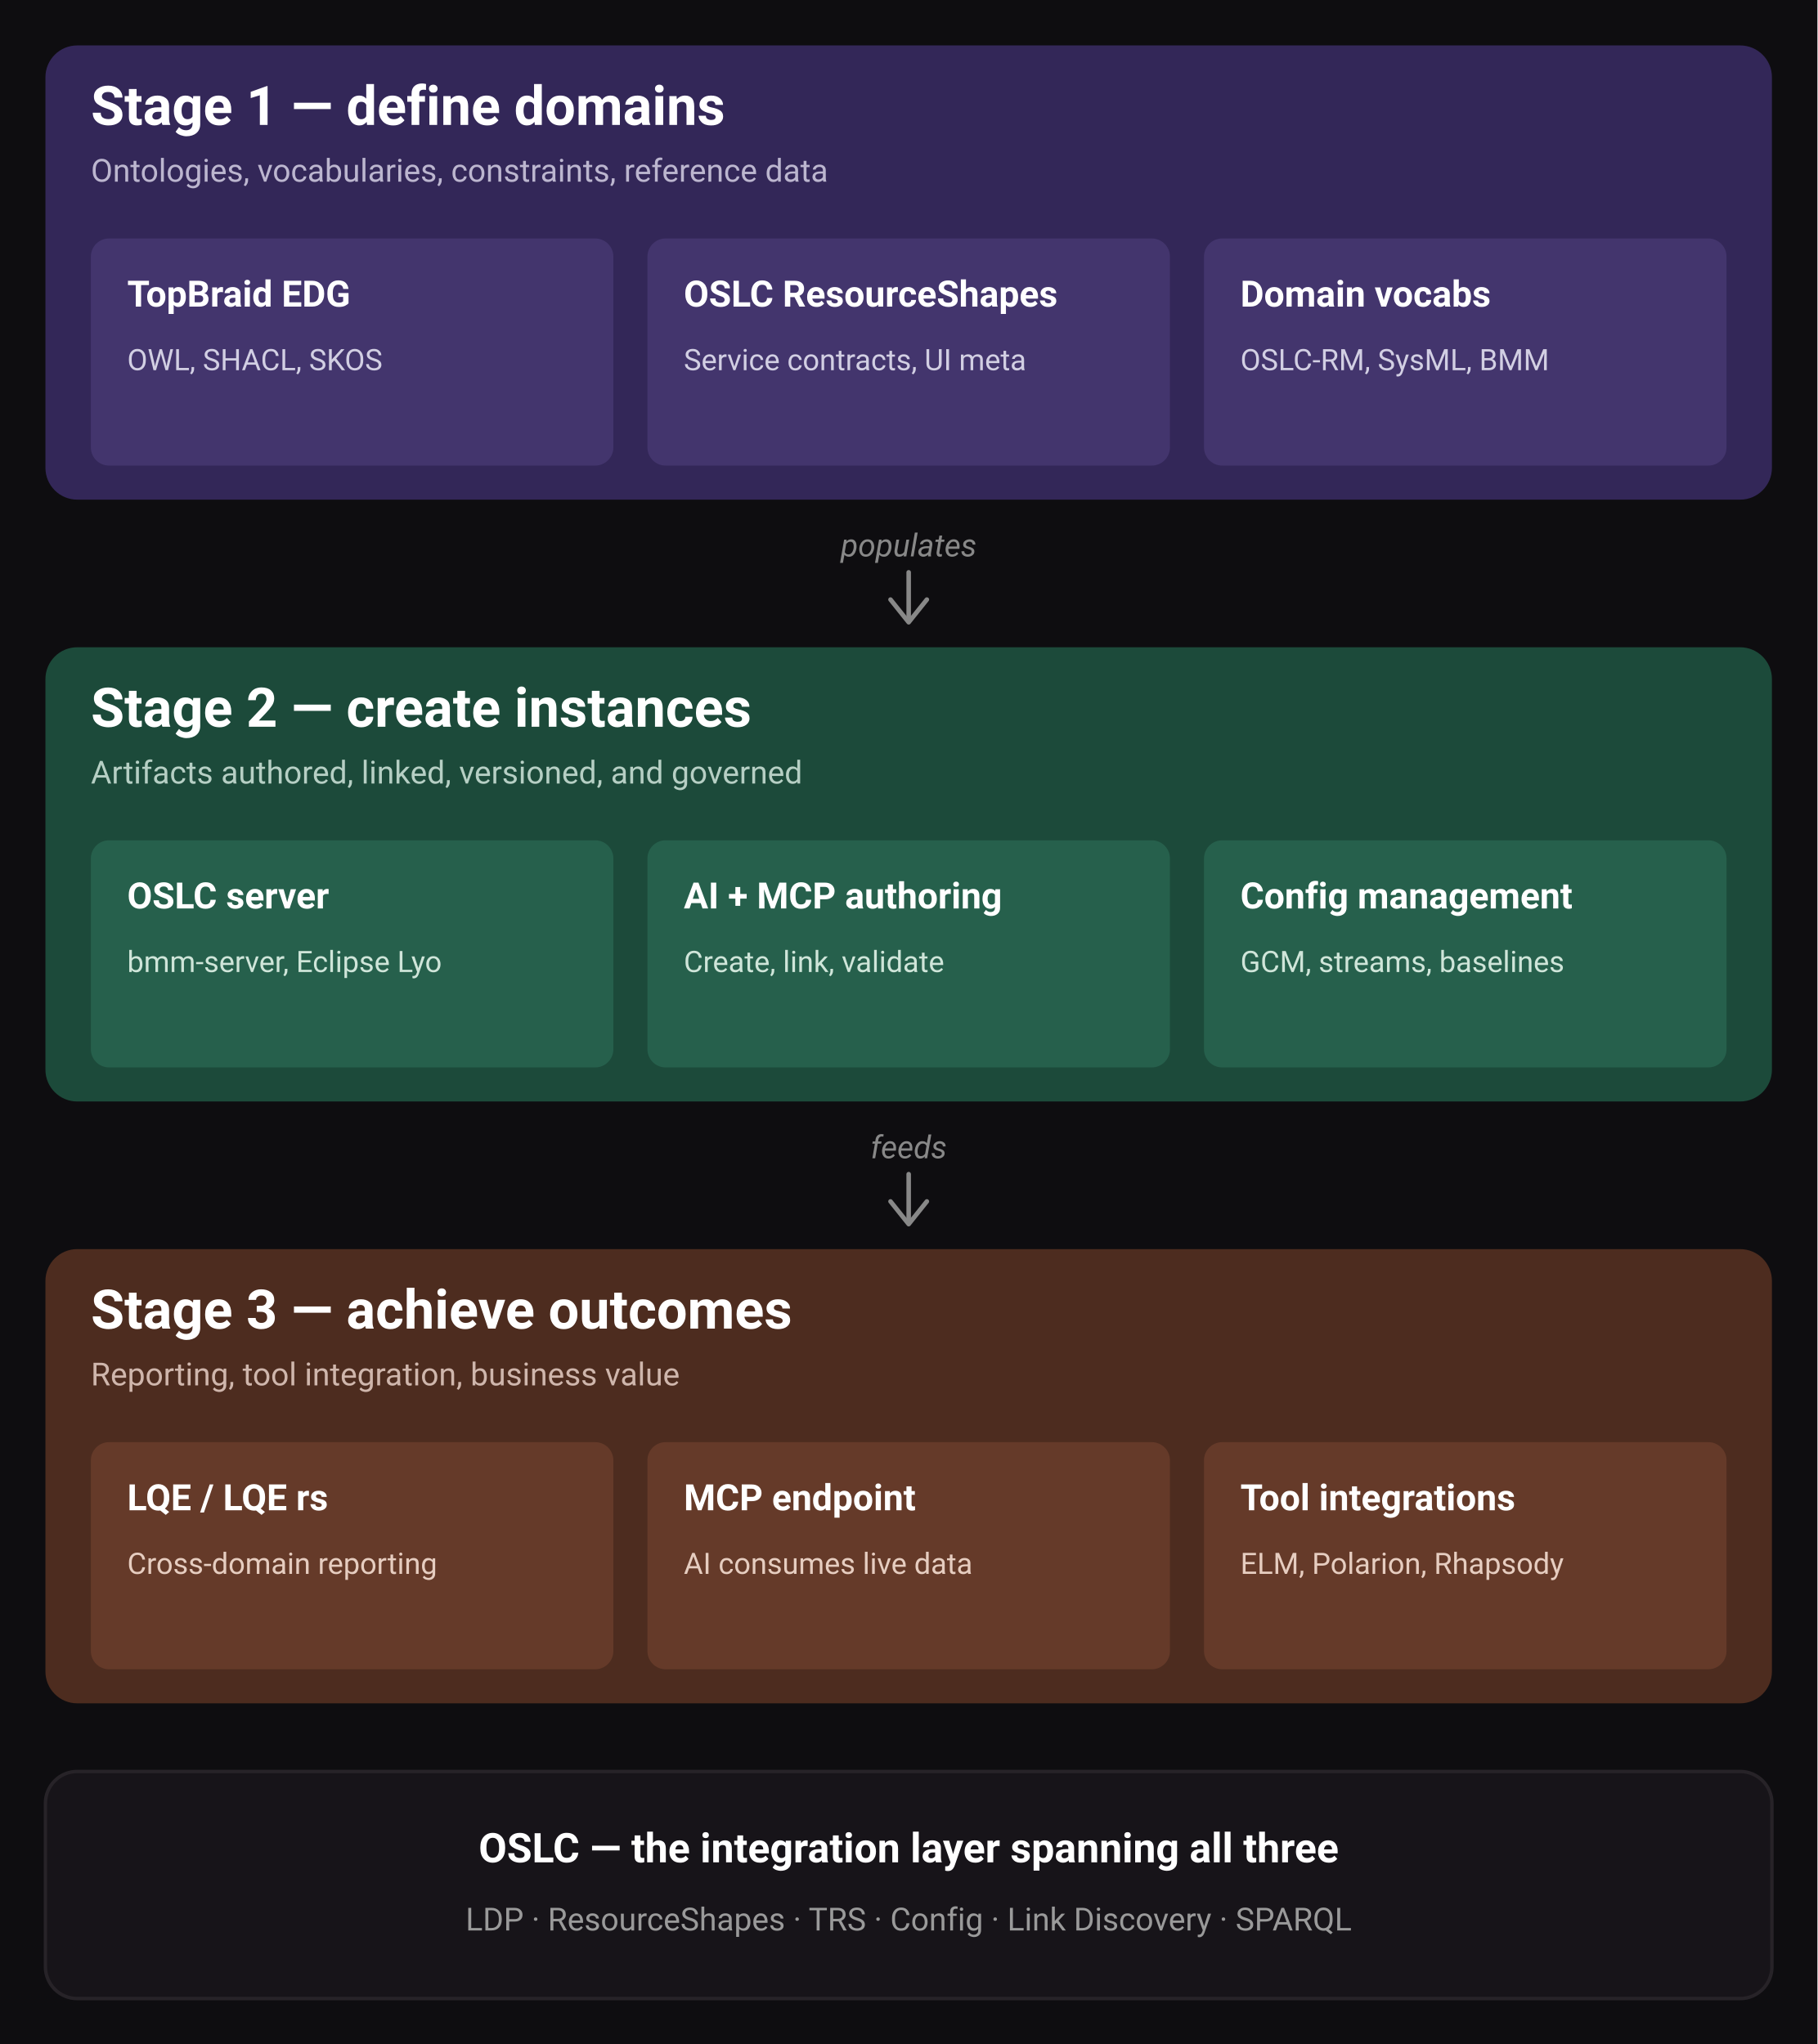
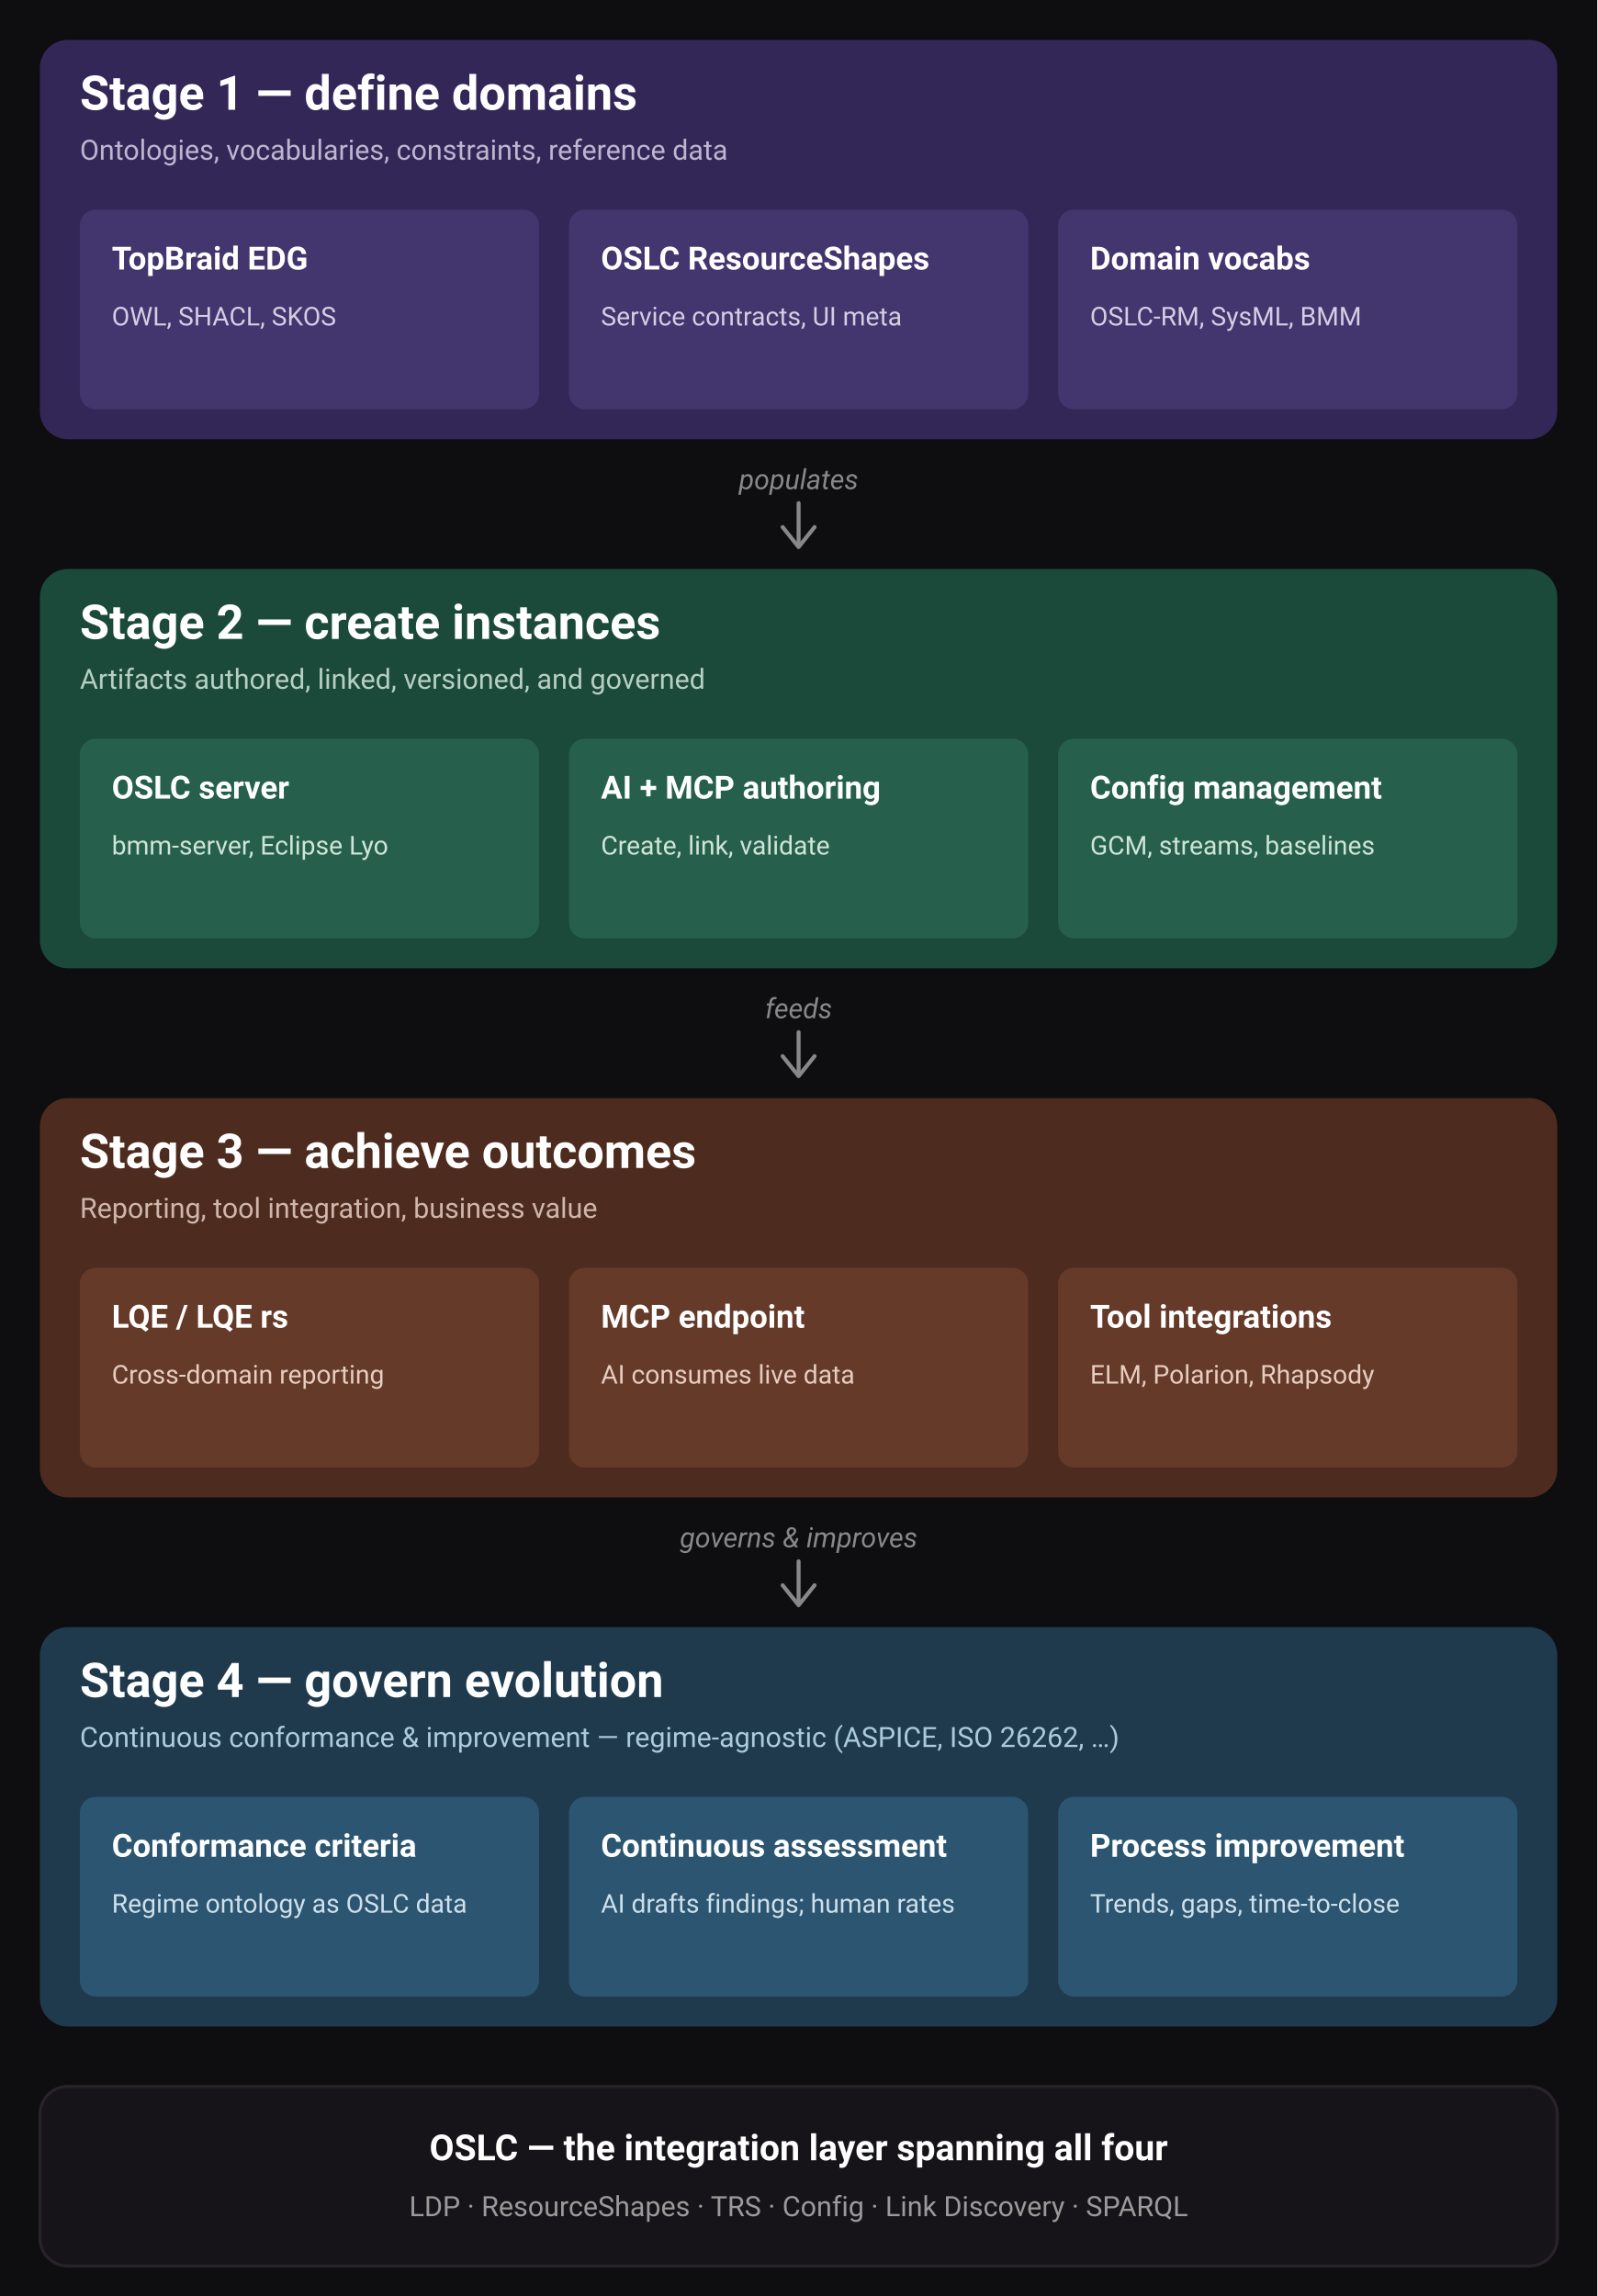
- <svg xmlns="http://www.w3.org/2000/svg" viewBox="0 0 800 900" font-family="-apple-system, BlinkMacSystemFont, 'Segoe UI', Roboto, Helvetica, Arial, sans-serif">
-   <rect width="800" height="900" fill="#0e0d10" />
+ <svg xmlns="http://www.w3.org/2000/svg" viewBox="0 0 800 1150" font-family="-apple-system, BlinkMacSystemFont, 'Segoe UI', Roboto, Helvetica, Arial, sans-serif">
+   <rect width="800" height="1150" fill="#0e0d10" />
  <rect x="20" y="20" width="760" height="200" rx="14" fill="#332758" />
  <text x="40" y="55" fill="#ffffff" font-size="24" font-weight="700">Stage 1 — define domains</text>
  <text x="40" y="80" fill="#bcb6cf" font-size="14">Ontologies, vocabularies, constraints, reference data</text>
  <g transform="translate(40, 105)">
    <rect width="230" height="100" rx="8" fill="#43356d" />
    <text x="16" y="30" fill="#ffffff" font-size="16" font-weight="700">TopBraid EDG</text>
    <text x="16" y="58" fill="#d2cfe3" font-size="13">OWL, SHACL, SKOS</text>
  </g>
  <g transform="translate(285, 105)">
    <rect width="230" height="100" rx="8" fill="#43356d" />
    <text x="16" y="30" fill="#ffffff" font-size="16" font-weight="700">OSLC ResourceShapes</text>
    <text x="16" y="58" fill="#d2cfe3" font-size="13">Service contracts, UI meta</text>
  </g>
  <g transform="translate(530, 105)">
    <rect width="230" height="100" rx="8" fill="#43356d" />
    <text x="16" y="30" fill="#ffffff" font-size="16" font-weight="700">Domain vocabs</text>
    <text x="16" y="58" fill="#d2cfe3" font-size="13">OSLC-RM, SysML, BMM</text>
  </g>
  <text x="400" y="245" fill="#888" font-size="14" text-anchor="middle" font-style="italic">populates</text>
  <path d="M 400 252 L 400 272" stroke="#888" stroke-width="2" stroke-linecap="round" />
  <path d="M 392 264 L 400 274 L 408 264" stroke="#888" stroke-width="2" fill="none" stroke-linecap="round" stroke-linejoin="round" />
  <rect x="20" y="285" width="760" height="200" rx="14" fill="#1c4a3a" />
  <text x="40" y="320" fill="#ffffff" font-size="24" font-weight="700">Stage 2 — create instances</text>
  <text x="40" y="345" fill="#b6cfc4" font-size="14">Artifacts authored, linked, versioned, and governed</text>
  <g transform="translate(40, 370)">
    <rect width="230" height="100" rx="8" fill="#26604c" />
    <text x="16" y="30" fill="#ffffff" font-size="16" font-weight="700">OSLC server</text>
    <text x="16" y="58" fill="#cfe5d9" font-size="13">bmm-server, Eclipse Lyo</text>
  </g>
  <g transform="translate(285, 370)">
    <rect width="230" height="100" rx="8" fill="#26604c" />
    <text x="16" y="30" fill="#ffffff" font-size="16" font-weight="700">AI + MCP authoring</text>
    <text x="16" y="58" fill="#cfe5d9" font-size="13">Create, link, validate</text>
  </g>
  <g transform="translate(530, 370)">
    <rect width="230" height="100" rx="8" fill="#26604c" />
    <text x="16" y="30" fill="#ffffff" font-size="16" font-weight="700">Config management</text>
    <text x="16" y="58" fill="#cfe5d9" font-size="13">GCM, streams, baselines</text>
  </g>
  <text x="400" y="510" fill="#888" font-size="14" text-anchor="middle" font-style="italic">feeds</text>
  <path d="M 400 517 L 400 537" stroke="#888" stroke-width="2" stroke-linecap="round" />
  <path d="M 392 529 L 400 539 L 408 529" stroke="#888" stroke-width="2" fill="none" stroke-linecap="round" stroke-linejoin="round" />
  <rect x="20" y="550" width="760" height="200" rx="14" fill="#4d2c1f" />
  <text x="40" y="585" fill="#ffffff" font-size="24" font-weight="700">Stage 3 — achieve outcomes</text>
  <text x="40" y="610" fill="#cfb6ac" font-size="14">Reporting, tool integration, business value</text>
  <g transform="translate(40, 635)">
    <rect width="230" height="100" rx="8" fill="#653a29" />
    <text x="16" y="30" fill="#ffffff" font-size="16" font-weight="700">LQE / LQE rs</text>
    <text x="16" y="58" fill="#e6cdc0" font-size="13">Cross-domain reporting</text>
  </g>
  <g transform="translate(285, 635)">
    <rect width="230" height="100" rx="8" fill="#653a29" />
    <text x="16" y="30" fill="#ffffff" font-size="16" font-weight="700">MCP endpoint</text>
    <text x="16" y="58" fill="#e6cdc0" font-size="13">AI consumes live data</text>
  </g>
  <g transform="translate(530, 635)">
    <rect width="230" height="100" rx="8" fill="#653a29" />
    <text x="16" y="30" fill="#ffffff" font-size="16" font-weight="700">Tool integrations</text>
    <text x="16" y="58" fill="#e6cdc0" font-size="13">ELM, Polarion, Rhapsody</text>
  </g>
-   <rect x="20" y="780" width="760" height="100" rx="14" fill="#171419" stroke="#272328" stroke-width="1.5" />
-   <text x="400" y="820" fill="#ffffff" font-size="18" font-weight="700" text-anchor="middle">OSLC — the integration layer spanning all three</text>
-   <text x="400" y="850" fill="#9a9a9a" font-size="14" text-anchor="middle">LDP · ResourceShapes · TRS · Config · Link Discovery · SPARQL</text>
+   <text x="400" y="775" fill="#888" font-size="14" text-anchor="middle" font-style="italic">governs &amp; improves</text>
+   <path d="M 400 782 L 400 802" stroke="#888" stroke-width="2" stroke-linecap="round" />
+   <path d="M 392 794 L 400 804 L 408 794" stroke="#888" stroke-width="2" fill="none" stroke-linecap="round" stroke-linejoin="round" />
+   <rect x="20" y="815" width="760" height="200" rx="14" fill="#1f3a4d" />
+   <text x="40" y="850" fill="#ffffff" font-size="24" font-weight="700">Stage 4 — govern evolution</text>
+   <text x="40" y="875" fill="#accadd" font-size="14">Continuous conformance &amp; improvement — regime-agnostic (ASPICE, ISO 26262, …)</text>
+   <g transform="translate(40, 900)">
+     <rect width="230" height="100" rx="8" fill="#2b5570" />
+     <text x="16" y="30" fill="#ffffff" font-size="16" font-weight="700">Conformance criteria</text>
+     <text x="16" y="58" fill="#cfe0ea" font-size="13">Regime ontology as OSLC data</text>
+   </g>
+   <g transform="translate(285, 900)">
+     <rect width="230" height="100" rx="8" fill="#2b5570" />
+     <text x="16" y="30" fill="#ffffff" font-size="16" font-weight="700">Continuous assessment</text>
+     <text x="16" y="58" fill="#cfe0ea" font-size="13">AI drafts findings; human rates</text>
+   </g>
+   <g transform="translate(530, 900)">
+     <rect width="230" height="100" rx="8" fill="#2b5570" />
+     <text x="16" y="30" fill="#ffffff" font-size="16" font-weight="700">Process improvement</text>
+     <text x="16" y="58" fill="#cfe0ea" font-size="13">Trends, gaps, time-to-close</text>
+   </g>
+   <rect x="20" y="1045" width="760" height="90" rx="14" fill="#171419" stroke="#272328" stroke-width="1.5" />
+   <text x="400" y="1082" fill="#ffffff" font-size="18" font-weight="700" text-anchor="middle">OSLC — the integration layer spanning all four</text>
+   <text x="400" y="1110" fill="#9a9a9a" font-size="14" text-anchor="middle">LDP · ResourceShapes · TRS · Config · Link Discovery · SPARQL</text>
</svg>
